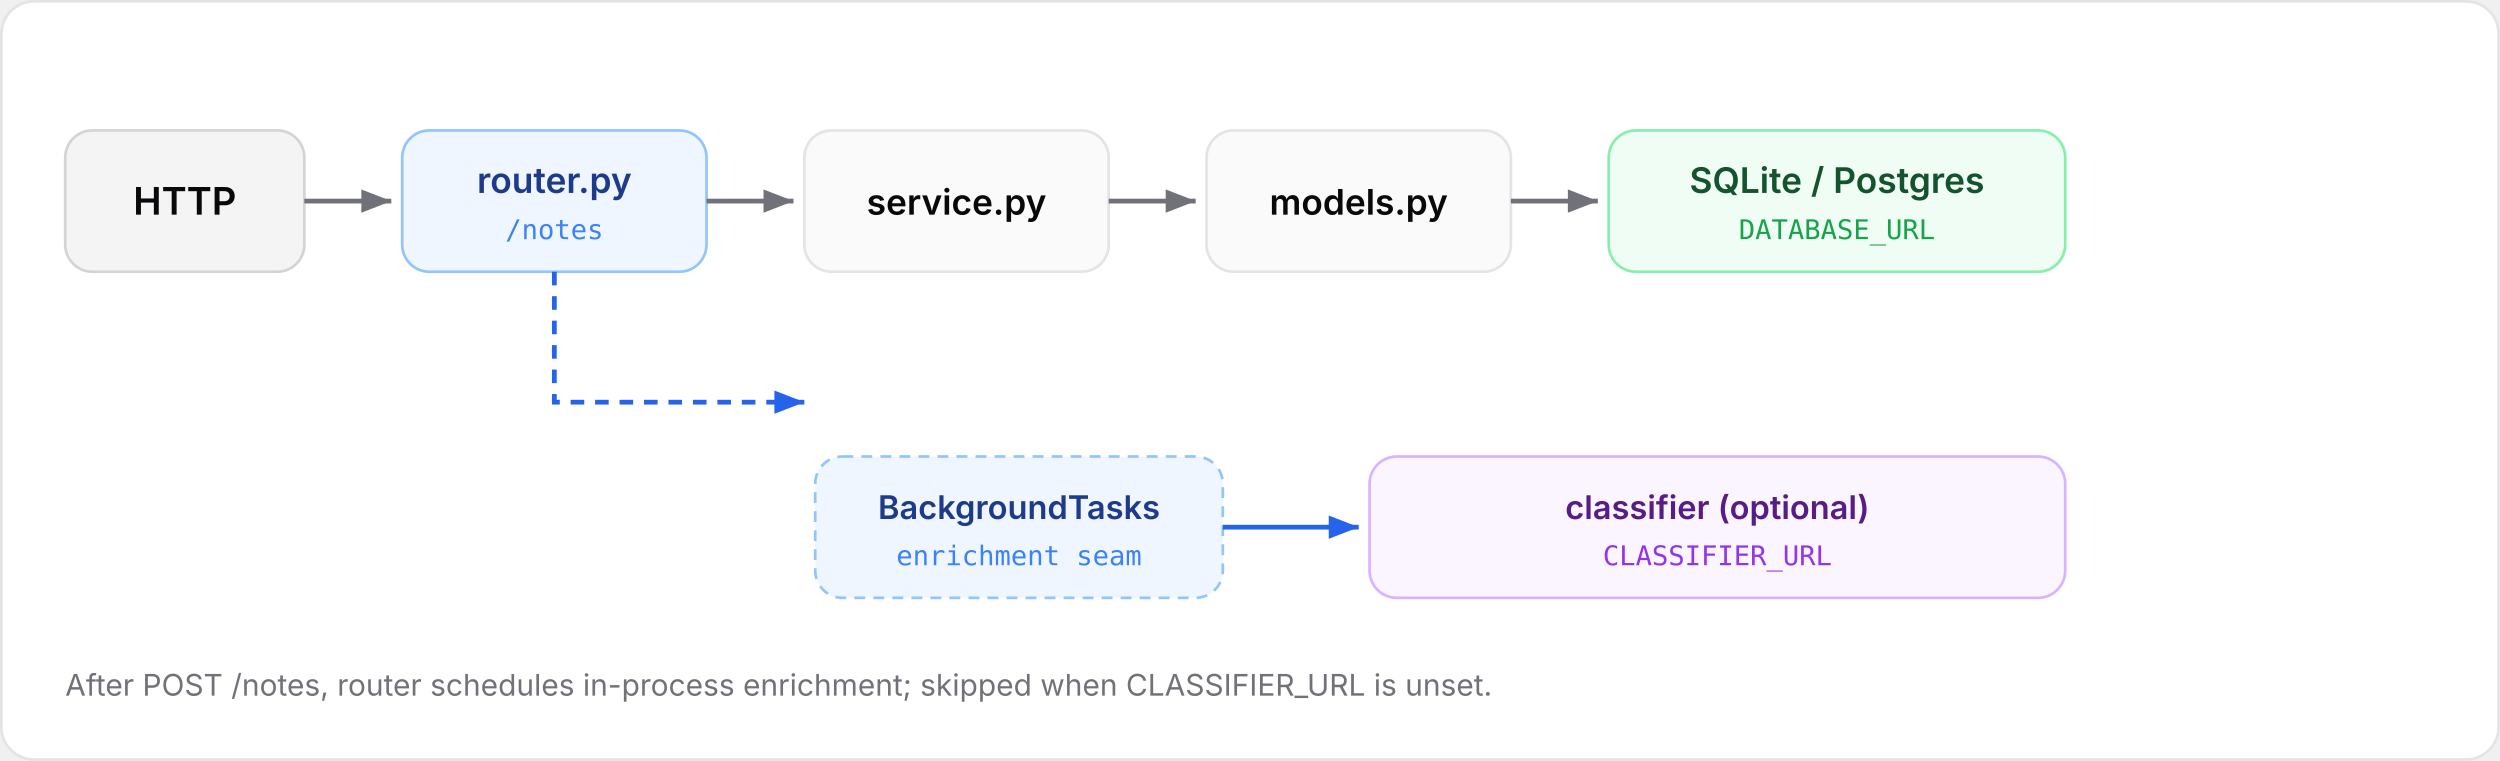
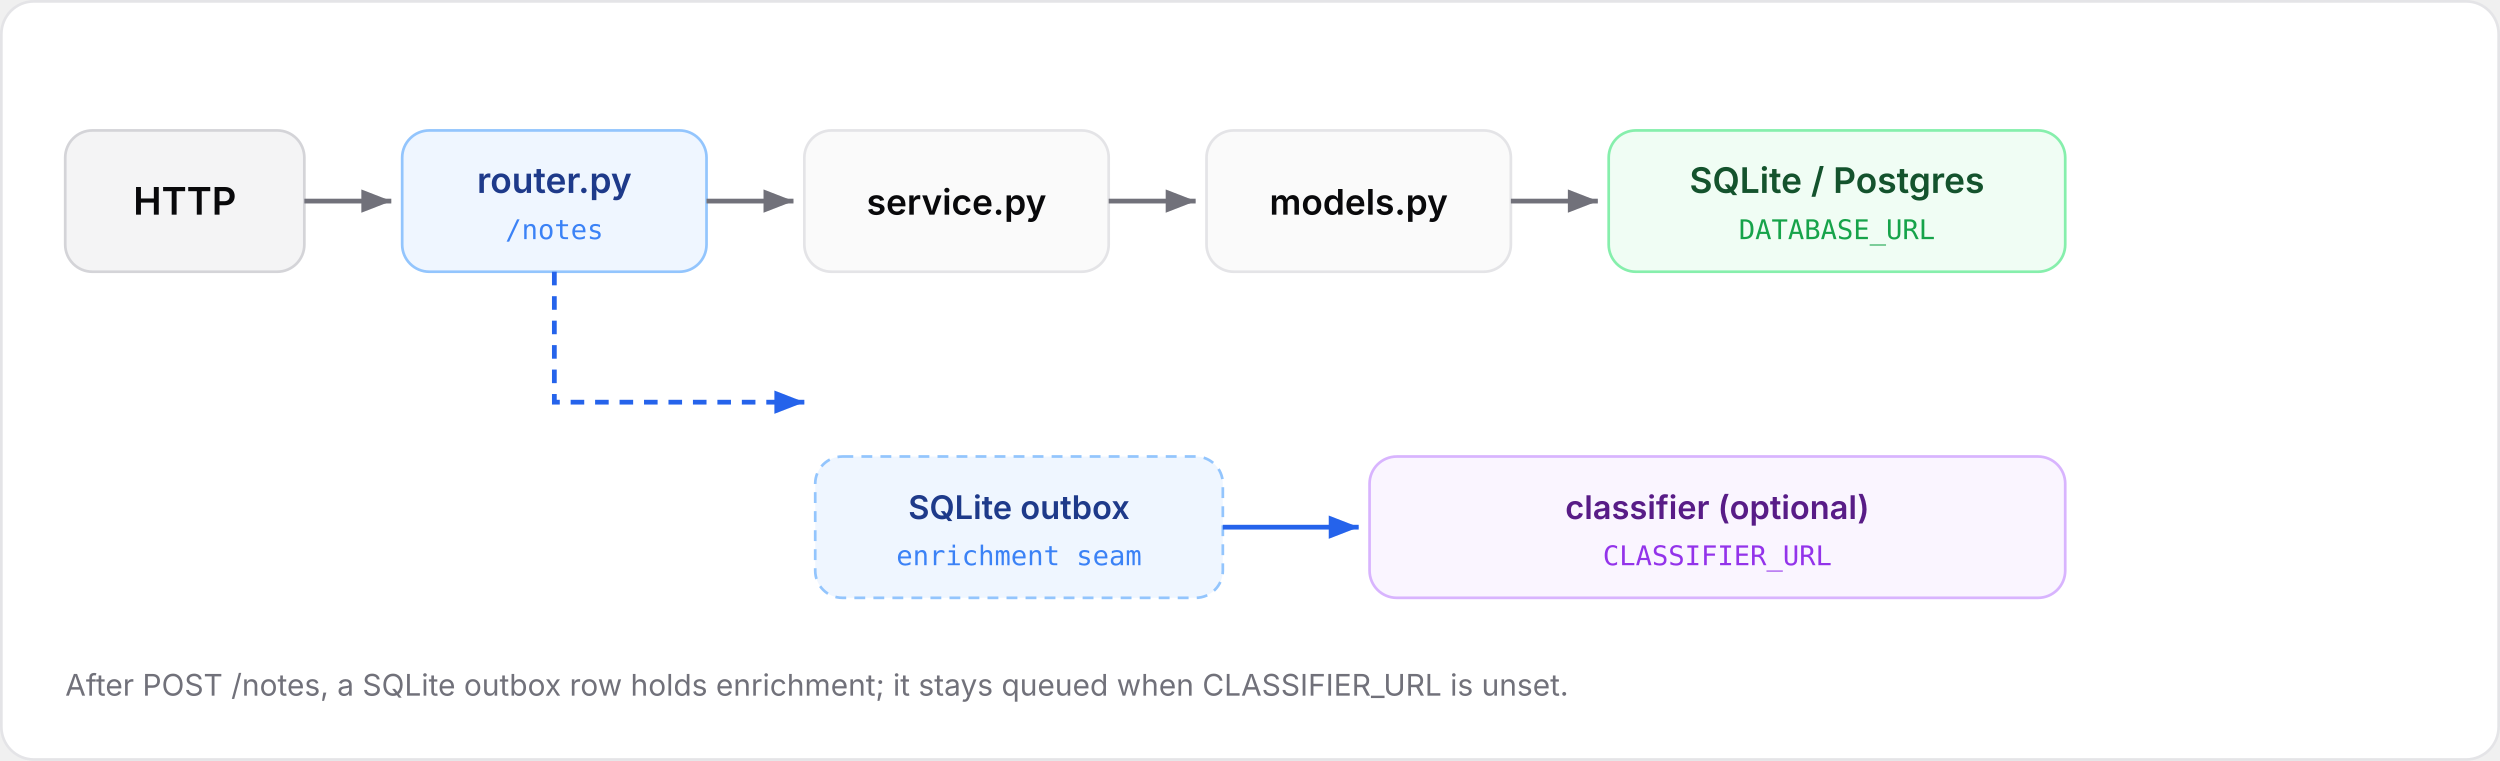
<svg xmlns="http://www.w3.org/2000/svg" viewBox="0 0 920 280" width="920" height="280" role="img" aria-labelledby="title desc">
  <defs>
    <marker id="arrow" viewBox="0 0 10 10" refX="9" refY="5" markerWidth="7" markerHeight="7" orient="auto-start-reverse">
      <path d="M 0 1.5 L 9 5 L 0 8.5 z" fill="#71717a" />
    </marker>
    <marker id="arrowAccent" viewBox="0 0 10 10" refX="9" refY="5" markerWidth="7" markerHeight="7" orient="auto-start-reverse">
      <path d="M 0 1.5 L 9 5 L 0 8.5 z" fill="#2563eb" />
    </marker>
  </defs>
  <rect x="0.5" y="0.5" width="919" height="279" rx="12" fill="#ffffff" stroke="#e4e4e7" />
  <rect x="24" y="48" width="88" height="52" rx="10" fill="#f4f4f5" stroke="#d4d4d8" />
  <text x="68" y="79" text-anchor="middle" font-family="ui-sans-serif,system-ui,-apple-system,Segoe UI,sans-serif" font-size="14" font-weight="600" fill="#09090b">HTTP</text>
  <rect x="148" y="48" width="112" height="52" rx="10" fill="#eff6ff" stroke="#93c5fd" />
  <text x="204" y="71" text-anchor="middle" font-family="ui-sans-serif,system-ui,-apple-system,Segoe UI,sans-serif" font-size="13" font-weight="600" fill="#1e3a8a">router.py</text>
  <text x="204" y="88" text-anchor="middle" font-family="ui-monospace,SFMono-Regular,Menlo,Consolas,monospace" font-size="10" fill="#3b82f6">/notes</text>
  <rect x="296" y="48" width="112" height="52" rx="10" fill="#fafafa" stroke="#e4e4e7" />
  <text x="352" y="79" text-anchor="middle" font-family="ui-sans-serif,system-ui,-apple-system,Segoe UI,sans-serif" font-size="13" font-weight="600" fill="#09090b">service.py</text>
  <rect x="444" y="48" width="112" height="52" rx="10" fill="#fafafa" stroke="#e4e4e7" />
  <text x="500" y="79" text-anchor="middle" font-family="ui-sans-serif,system-ui,-apple-system,Segoe UI,sans-serif" font-size="13" font-weight="600" fill="#09090b">models.py</text>
  <rect x="592" y="48" width="168" height="52" rx="10" fill="#f0fdf4" stroke="#86efac" />
  <text x="676" y="71" text-anchor="middle" font-family="ui-sans-serif,system-ui,-apple-system,Segoe UI,sans-serif" font-size="13" font-weight="600" fill="#14532d">SQLite / Postgres</text>
  <text x="676" y="88" text-anchor="middle" font-family="ui-monospace,SFMono-Regular,Menlo,Consolas,monospace" font-size="10" fill="#16a34a">DATABASE_URL</text>
  <line x1="112" y1="74" x2="144" y2="74" stroke="#71717a" stroke-width="1.75" marker-end="url(#arrow)" />
  <line x1="260" y1="74" x2="292" y2="74" stroke="#71717a" stroke-width="1.75" marker-end="url(#arrow)" />
  <line x1="408" y1="74" x2="440" y2="74" stroke="#71717a" stroke-width="1.75" marker-end="url(#arrow)" />
  <line x1="556" y1="74" x2="588" y2="74" stroke="#71717a" stroke-width="1.75" marker-end="url(#arrow)" />
  <path d="M 204 100 V 148 H 296" fill="none" stroke="#2563eb" stroke-width="1.75" stroke-dasharray="5 4" marker-end="url(#arrowAccent)" />
  <rect x="300" y="168" width="150" height="52" rx="10" fill="#eff6ff" stroke="#93c5fd" stroke-dasharray="4 3" />
-   <text x="375" y="191" text-anchor="middle" font-family="ui-sans-serif,system-ui,-apple-system,Segoe UI,sans-serif" font-size="12" font-weight="600" fill="#1e3a8a">BackgroundTasks</text>
+   <text x="375" y="191" text-anchor="middle" font-family="ui-sans-serif,system-ui,-apple-system,Segoe UI,sans-serif" font-size="12" font-weight="600" fill="#1e3a8a">SQLite outbox</text>
  <text x="375" y="208" text-anchor="middle" font-family="ui-monospace,SFMono-Regular,Menlo,Consolas,monospace" font-size="10" fill="#3b82f6">enrichment seam</text>
  <line x1="450" y1="194" x2="500" y2="194" stroke="#2563eb" stroke-width="1.75" marker-end="url(#arrowAccent)" />
  <rect x="504" y="168" width="256" height="52" rx="10" fill="#faf5ff" stroke="#d8b4fe" />
  <text x="632" y="191" text-anchor="middle" font-family="ui-sans-serif,system-ui,-apple-system,Segoe UI,sans-serif" font-size="12" font-weight="600" fill="#581c87">classifier (optional)</text>
  <text x="632" y="208" text-anchor="middle" font-family="ui-monospace,SFMono-Regular,Menlo,Consolas,monospace" font-size="10" fill="#9333ea">CLASSIFIER_URL</text>
-   <text x="24" y="256" font-family="ui-sans-serif,system-ui,-apple-system,Segoe UI,sans-serif" font-size="11" fill="#71717a">After POST /notes, router schedules in-process enrichment; skipped when CLASSIFIER_URL is unset.</text>
+   <text x="24" y="256" font-family="ui-sans-serif,system-ui,-apple-system,Segoe UI,sans-serif" font-size="11" fill="#71717a">After POST /notes, a SQLite outbox row holds enrichment; it stays queued when CLASSIFIER_URL is unset.</text>
</svg>
